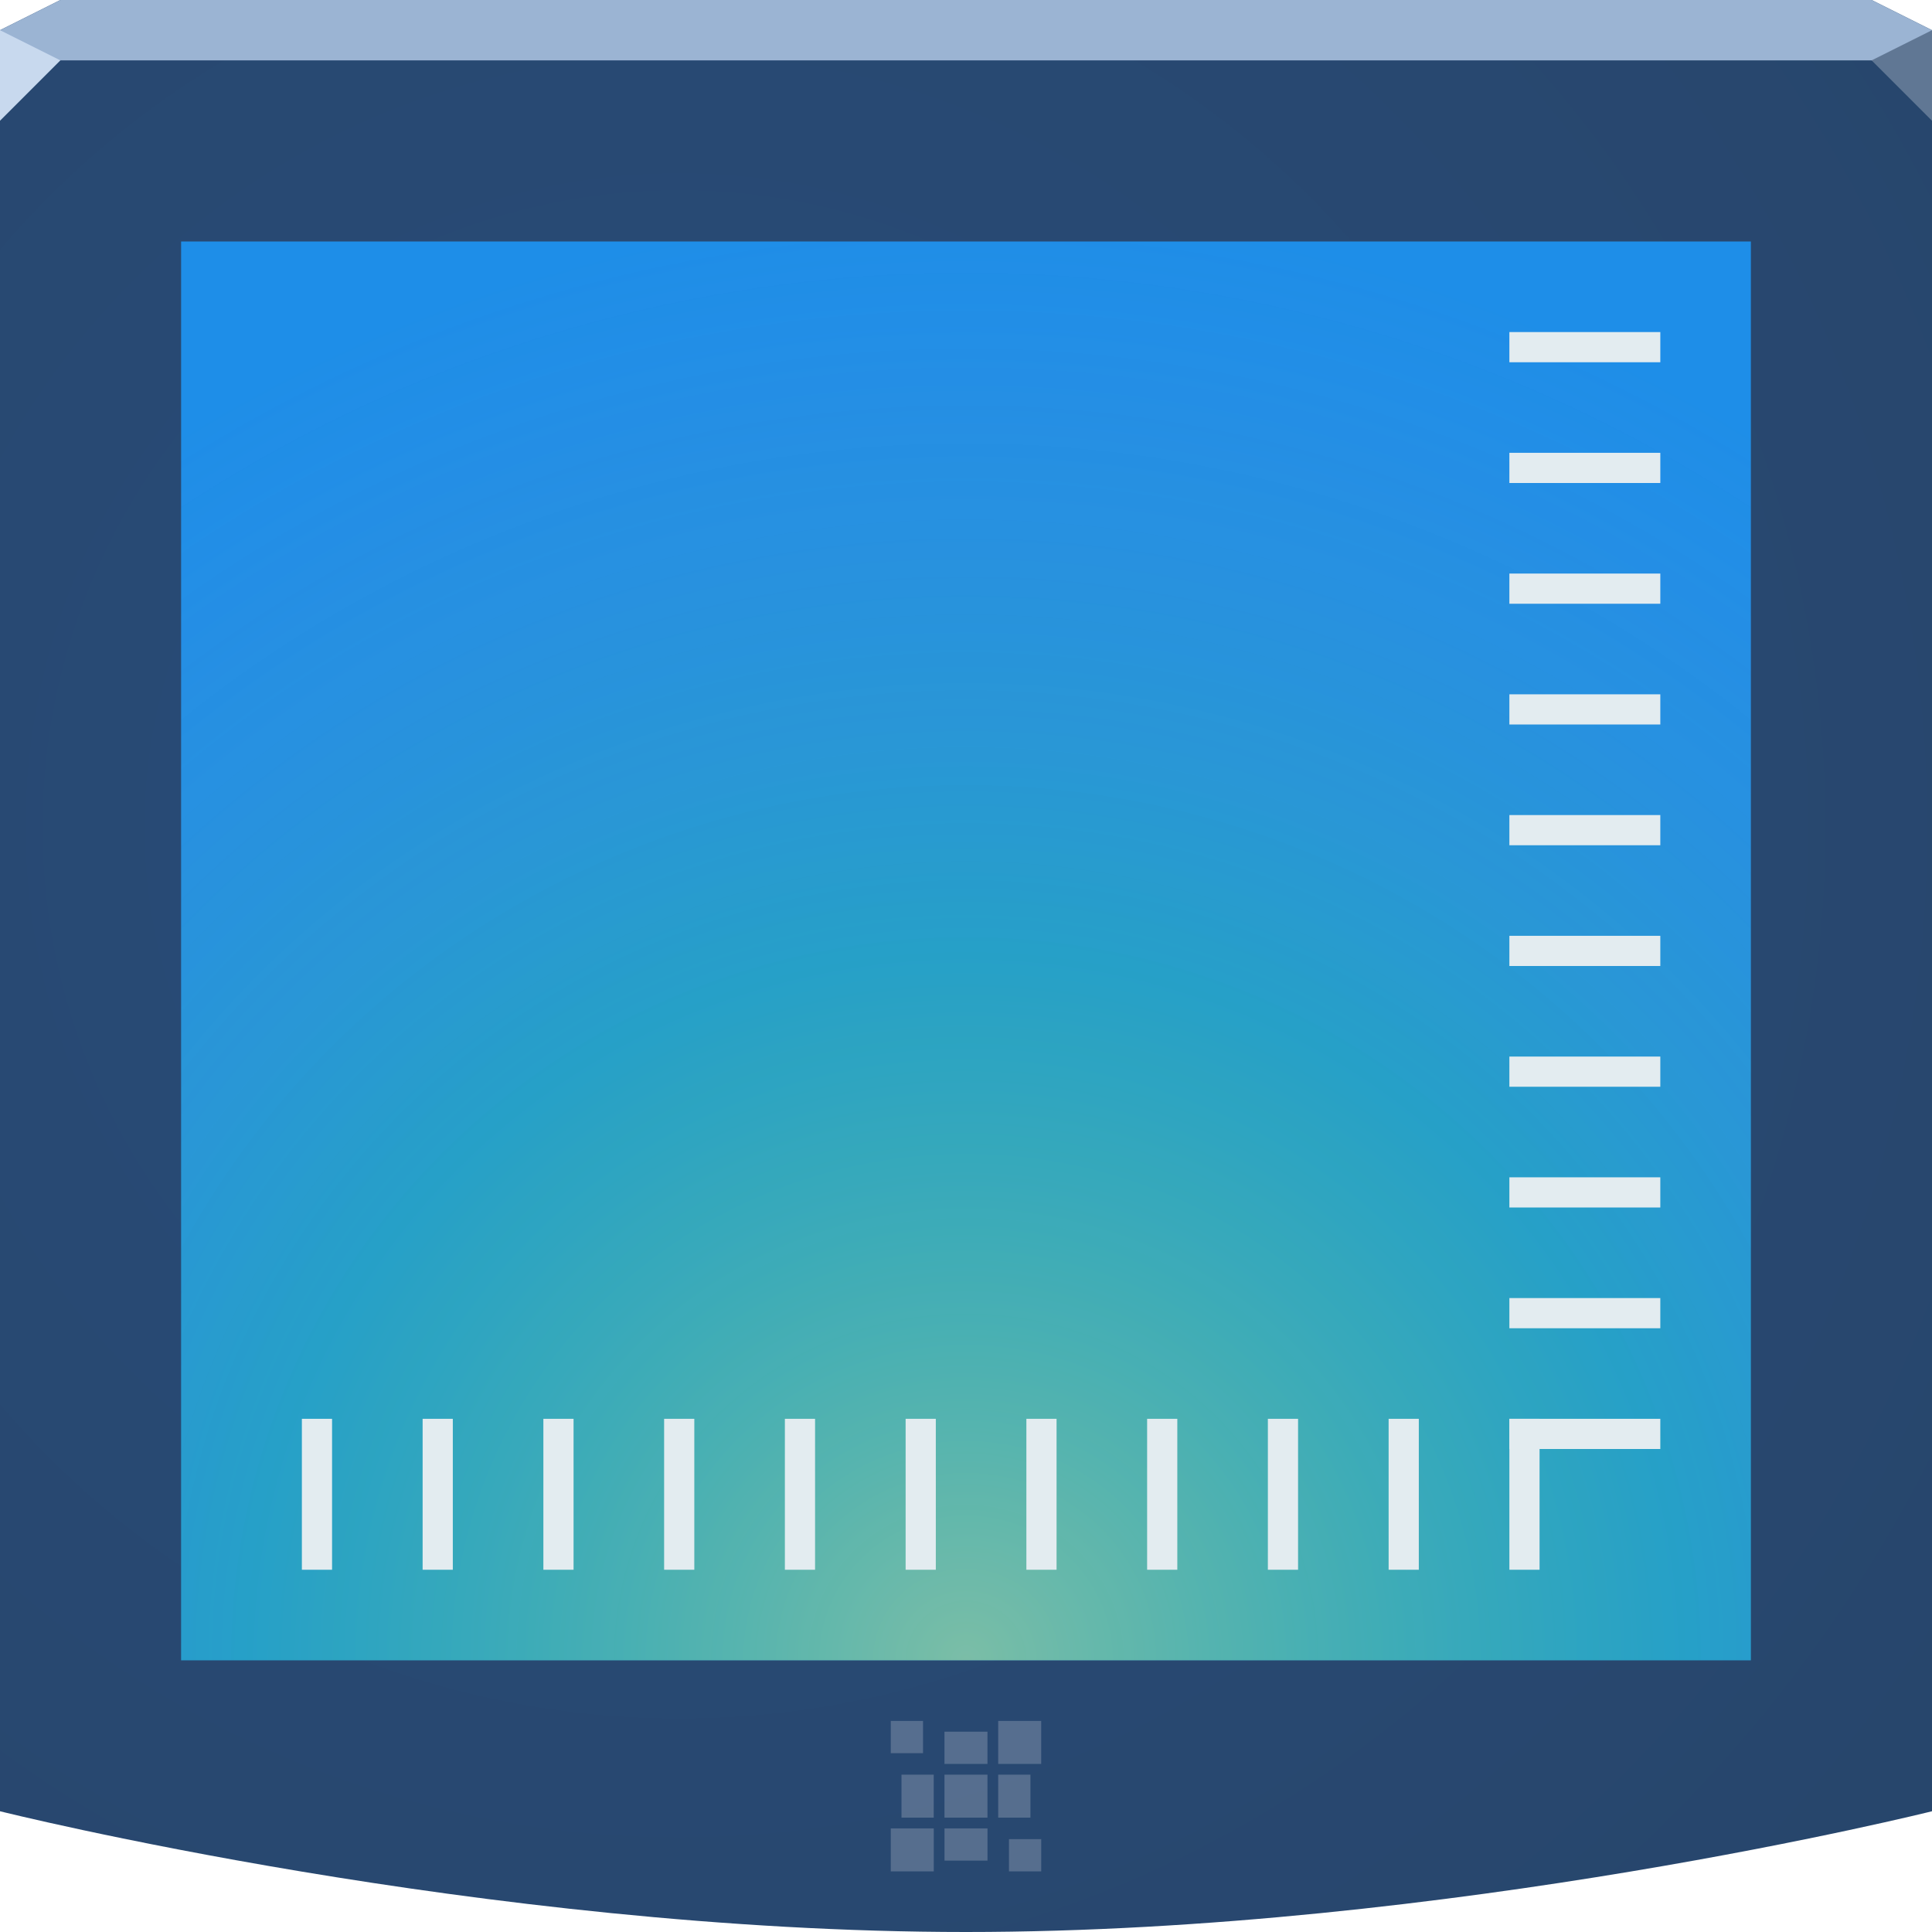
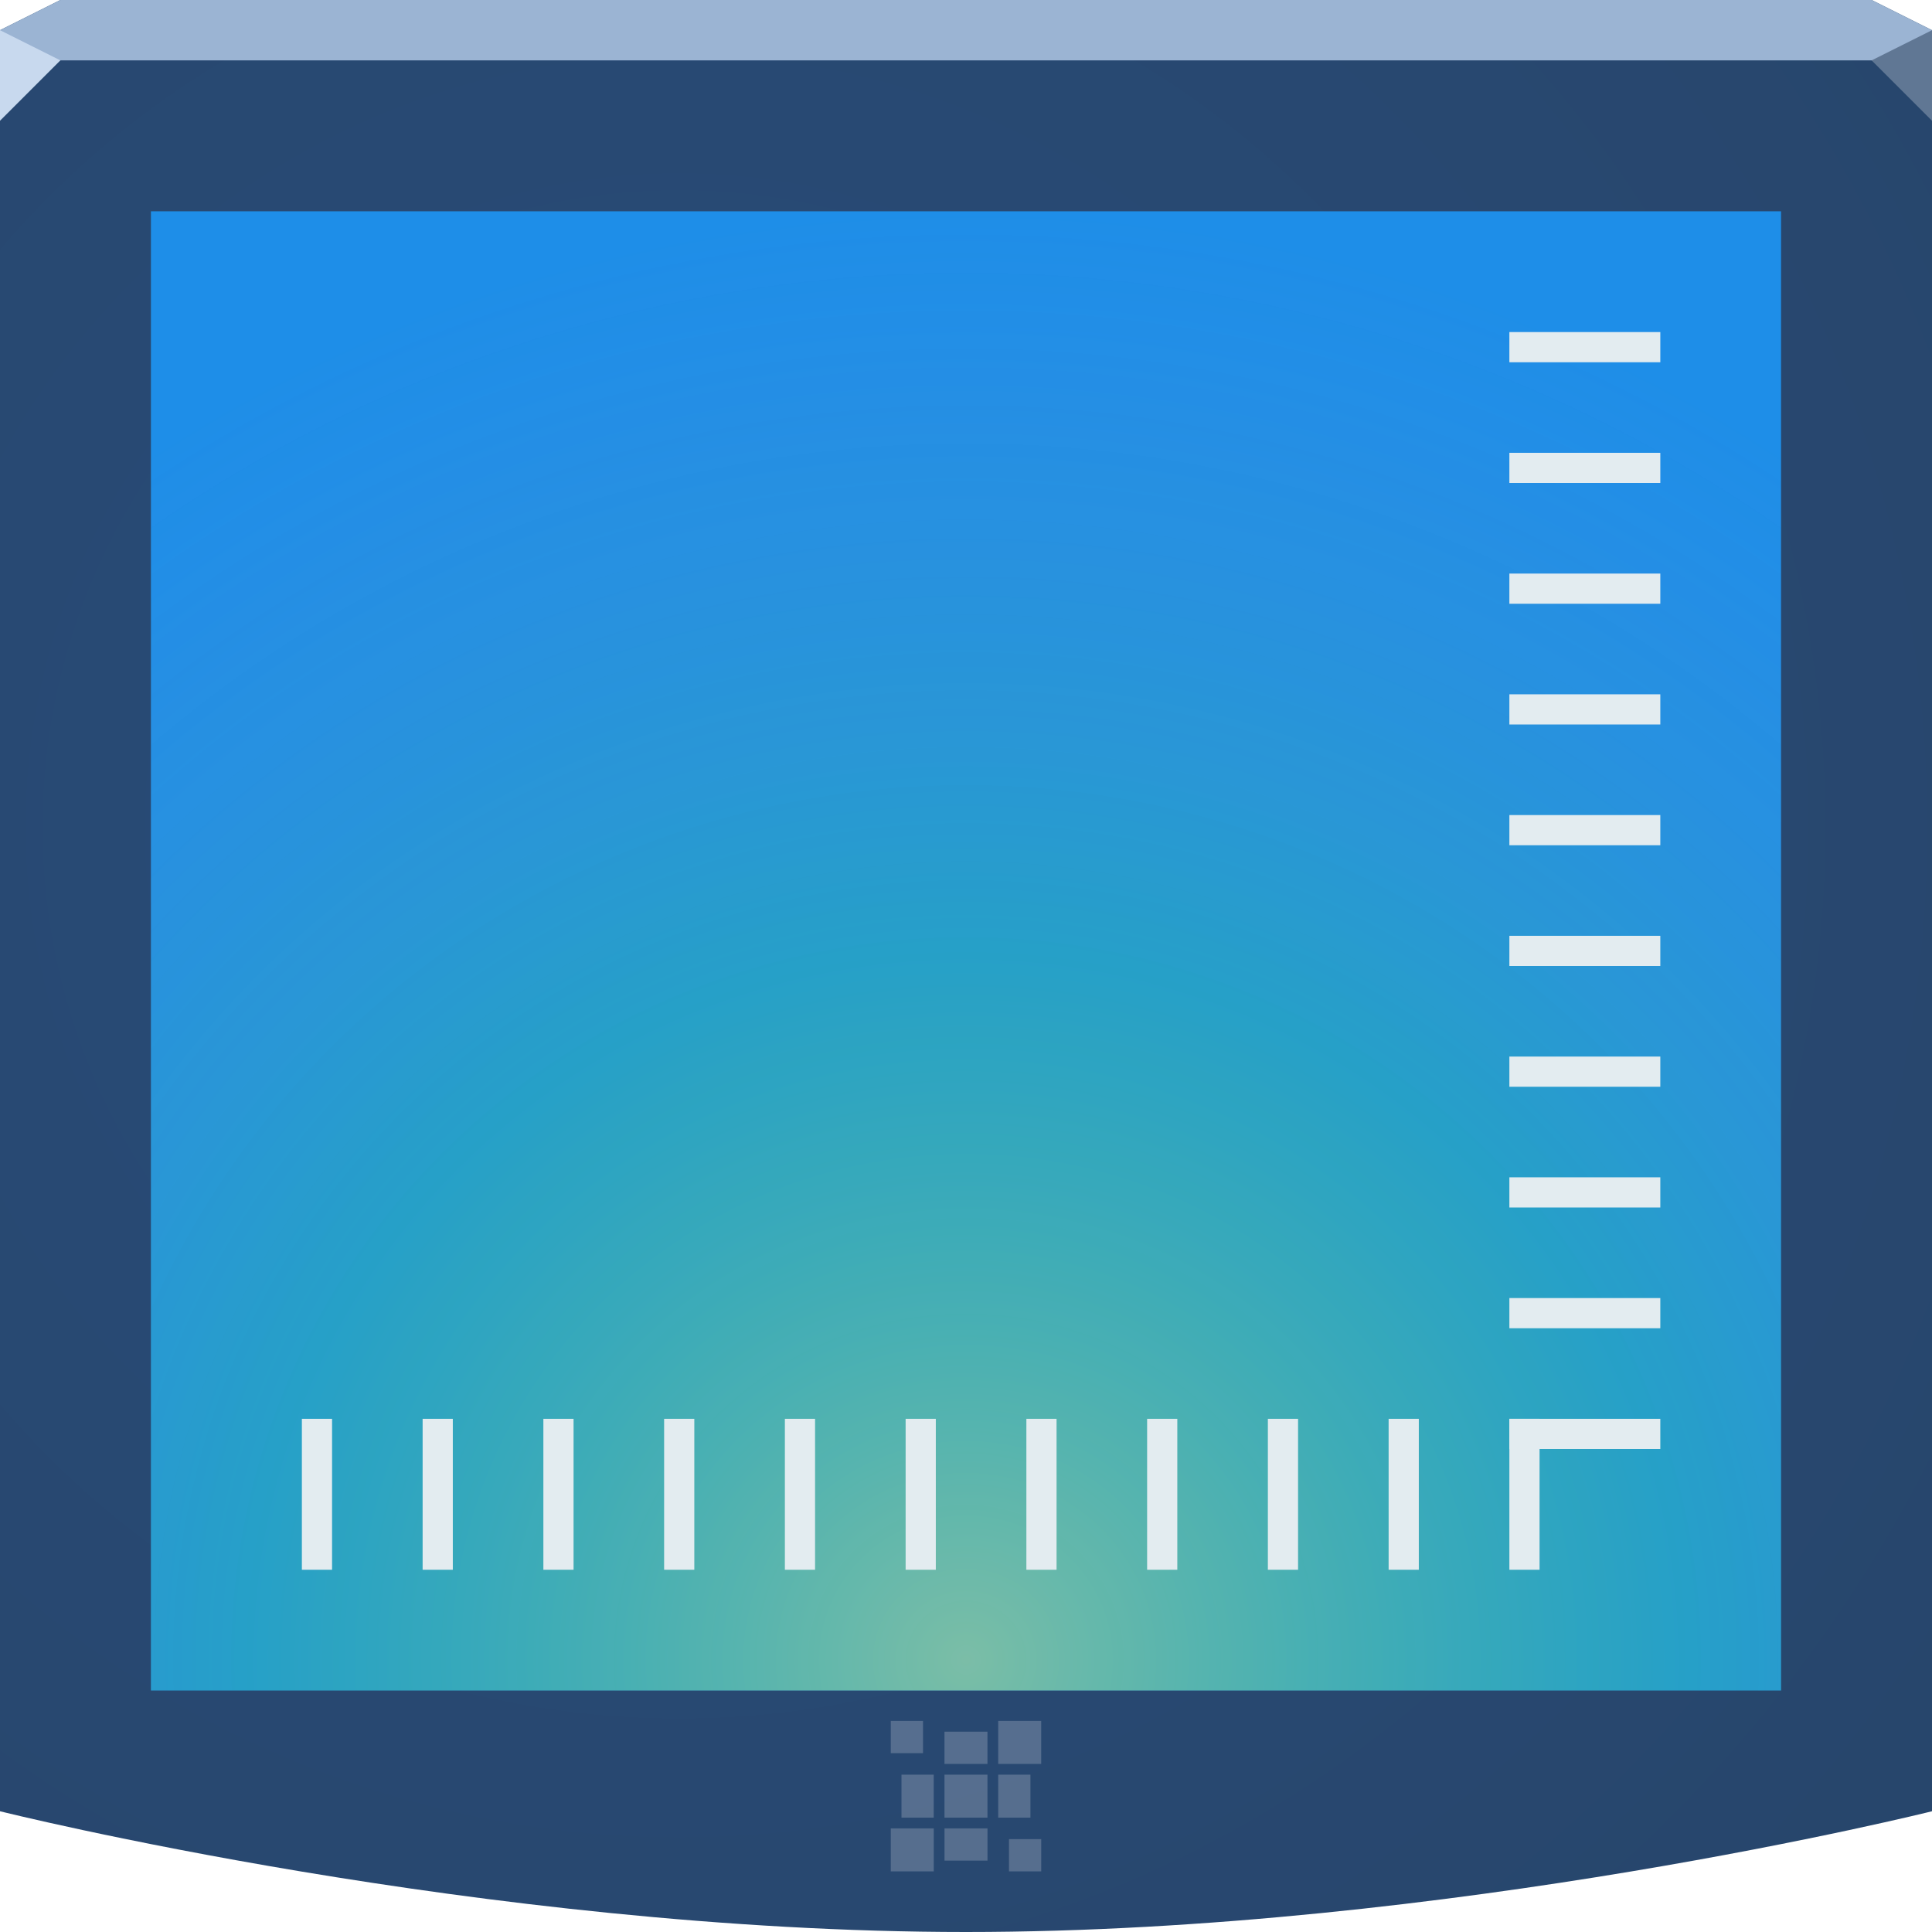
<svg xmlns="http://www.w3.org/2000/svg" width="64" height="64" version="1.1">
  <defs>
    <radialGradient id="c" cx="18.161" cy="21.075" r="32" gradientTransform="matrix(1.8449,0,0,1.8449,-10.998,-11.484)" gradientUnits="userSpaceOnUse">
      <stop stop-color="#294c79" offset="0" />
      <stop stop-color="#27456a" offset="1" />
    </radialGradient>
-     <radialGradient id="b" cx="43.08" cy="51.852" r="26" gradientTransform="matrix(0 -1.8462 1.8758 0 -65.263 134.53)" gradientUnits="userSpaceOnUse">
+     <radialGradient id="b" cx="43.08" cy="51.852" r="26" gradientTransform="matrix(0,-1.8462,1.8758,0,-65.263,134.53)" gradientUnits="userSpaceOnUse">
      <stop stop-color="#fdff4d" stop-opacity=".42" offset="0" />
      <stop stop-color="#57ff1b" stop-opacity=".157" offset=".492" />
      <stop stop-color="#ef81b4" stop-opacity=".005" offset="1" />
    </radialGradient>
  </defs>
-   <g id="a">
-     <path d="m0 1 2-1h60l2 1v59s-16 4-32 4-32-4-32-4z" color="#000000" fill="url(#c)" />
-     <path d="m0 1 2-1h60l2 1v1h-64z" color="#000000" fill="#9bb4d3" />
-     <path d="m64 4-2-2 2-1z" fill="#607794" />
-     <path d="m0 4 2-2-2-1z" fill="#c8d9ee" />
-     <path d="m6 8h52v47h-52z" color="#000000" fill="#1d8ee8" />
-     <path d="m6 8h52v47h-52z" color="#000000" fill="url(#b)" />
-     <path d="m29.508 57.008v1.068h1.068v-1.068zm3.559 0v1.424h1.424v-1.424zm-1.78 0.356v1.068h1.424v-1.068zm-1.424 1.424v1.424h1.068v-1.424zm1.424 0v1.424h1.424v-1.424zm1.78 0v1.424h1.068v-1.424zm-3.559 1.78v1.424h1.424v-1.424zm1.78 0v1.068h1.424v-1.068zm2.136 0.356v1.068h1.068v-1.068z" color="#000000" fill="#edeff3" fill-opacity=".232" />
-   </g>
-   <g transform="matrix(-1,0,0,1,64,-2)" color="#000000" fill="#e3ecf0">
-     <rect x="9" y="13" width="5" height="1" color="#000000" />
-     <rect x="9" y="21" width="5" height="1" color="#000000" />
-     <rect x="9" y="29" width="5" height="1" color="#000000" />
-     <rect x="9" y="37" width="5" height="1" color="#000000" />
-     <rect x="9" y="45" width="5" height="1" color="#000000" />
-     <rect x="9" y="17" width="5" height="1" color="#000000" />
-     <rect x="9" y="25" width="5" height="1" color="#000000" />
-     <rect x="9" y="33" width="5" height="1" color="#000000" />
-     <rect x="9" y="41" width="5" height="1" color="#000000" />
-     <rect x="9" y="49" width="5" height="1" color="#000000" />
-   </g>
-   <g transform="matrix(0,-1,-1,0,64,61)" color="#000000" fill="#e3ecf0">
-     <rect x="9" y="13" width="5" height="1" color="#000000" />
-     <rect x="9" y="21" width="5" height="1" color="#000000" />
-     <rect x="9" y="29" width="5" height="1" color="#000000" />
-     <rect x="9" y="37" width="5" height="1" color="#000000" />
-     <rect x="9" y="45" width="5" height="1" color="#000000" />
-     <rect x="9" y="17" width="5" height="1" color="#000000" />
-     <rect x="9" y="25" width="5" height="1" color="#000000" />
-     <rect x="9" y="33" width="5" height="1" color="#000000" />
-     <rect x="9" y="41" width="5" height="1" color="#000000" />
-     <rect x="9" y="49" width="5" height="1" color="#000000" />
-     <rect x="9" y="53" width="5" height="1" color="#000000" />
-   </g>
+   <path d="m0 1 2-1h60l2 1v59s-16 4-32 4-32-4-32-4z" color="#000000" fill="url(#c)" />
+   <path d="m0 1 2-1h60l2 1v1h-64z" color="#000000" fill="#9bb4d3" />
+   <path d="m64 4-2-2 2-1z" fill="#607794" />
+   <path d="m0 4 2-2-2-1z" fill="#c8d9ee" />
+   <path d="m5 7h54v49h-54z" color="#000000" fill="#1d8ee8" />
+   <path d="m5 7h54v49h-54z" color="#000000" fill="url(#b)" />
+   <path d="m29.508 57.008v1.068h1.068v-1.068zm3.559 0v1.424h1.424v-1.424zm-1.78 0.356v1.068h1.424v-1.068zm-1.424 1.424v1.424h1.068v-1.424zm1.424 0v1.424h1.424v-1.424zm1.78 0v1.424h1.068v-1.424zm-3.559 1.78v1.424h1.424v-1.424zm1.78 0v1.068h1.424v-1.068zm2.136 0.356v1.068h1.068v-1.068z" color="#000000" fill="#edeff3" fill-opacity=".232" />
+   <rect transform="scale(-1,1)" x="-55" y="11" width="5" height="1" color="#000000" fill="#e3ecf0" />
+   <rect transform="scale(-1,1)" x="-55" y="19" width="5" height="1" color="#000000" fill="#e3ecf0" />
+   <rect transform="scale(-1,1)" x="-55" y="27" width="5" height="1" color="#000000" fill="#e3ecf0" />
+   <rect transform="scale(-1,1)" x="-55" y="35" width="5" height="1" color="#000000" fill="#e3ecf0" />
+   <rect transform="scale(-1,1)" x="-55" y="43" width="5" height="1" color="#000000" fill="#e3ecf0" />
+   <rect transform="scale(-1,1)" x="-55" y="15" width="5" height="1" color="#000000" fill="#e3ecf0" />
+   <rect transform="scale(-1,1)" x="-55" y="23" width="5" height="1" color="#000000" fill="#e3ecf0" />
+   <rect transform="scale(-1,1)" x="-55" y="31" width="5" height="1" color="#000000" fill="#e3ecf0" />
+   <rect transform="scale(-1,1)" x="-55" y="39" width="5" height="1" color="#000000" fill="#e3ecf0" />
+   <rect transform="scale(-1,1)" x="-55" y="47" width="5" height="1" color="#000000" fill="#e3ecf0" />
+   <rect transform="matrix(0,-1,-1,0,0,0)" x="-52" y="-51" width="5" height="1" color="#000000" fill="#e3ecf0" />
+   <rect transform="matrix(0,-1,-1,0,0,0)" x="-52" y="-43" width="5" height="1" color="#000000" fill="#e3ecf0" />
+   <rect transform="matrix(0,-1,-1,0,0,0)" x="-52" y="-35" width="5" height="1" color="#000000" fill="#e3ecf0" />
+   <rect transform="matrix(0,-1,-1,0,0,0)" x="-52" y="-27" width="5" height="1" color="#000000" fill="#e3ecf0" />
+   <rect transform="matrix(0,-1,-1,0,0,0)" x="-52" y="-19" width="5" height="1" color="#000000" fill="#e3ecf0" />
+   <rect transform="matrix(0,-1,-1,0,0,0)" x="-52" y="-47" width="5" height="1" color="#000000" fill="#e3ecf0" />
+   <rect transform="matrix(0,-1,-1,0,0,0)" x="-52" y="-39" width="5" height="1" color="#000000" fill="#e3ecf0" />
+   <rect transform="matrix(0,-1,-1,0,0,0)" x="-52" y="-31" width="5" height="1" color="#000000" fill="#e3ecf0" />
+   <rect transform="matrix(0,-1,-1,0,0,0)" x="-52" y="-23" width="5" height="1" color="#000000" fill="#e3ecf0" />
+   <rect transform="matrix(0,-1,-1,0,0,0)" x="-52" y="-15" width="5" height="1" color="#000000" fill="#e3ecf0" />
+   <rect transform="matrix(0,-1,-1,0,0,0)" x="-52" y="-11" width="5" height="1" color="#000000" fill="#e3ecf0" />
</svg>
